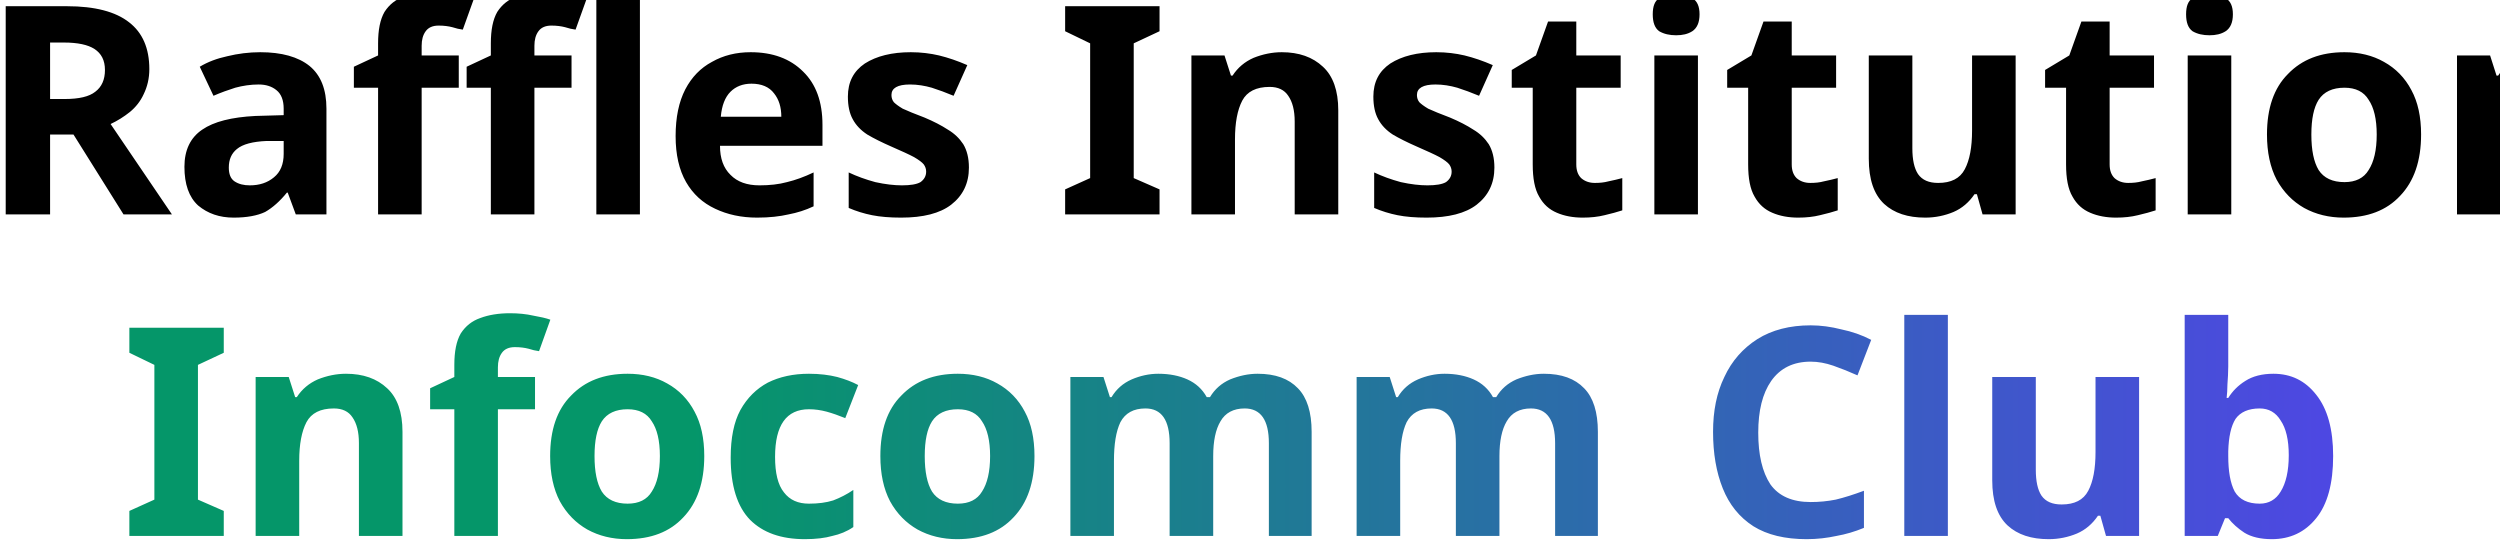
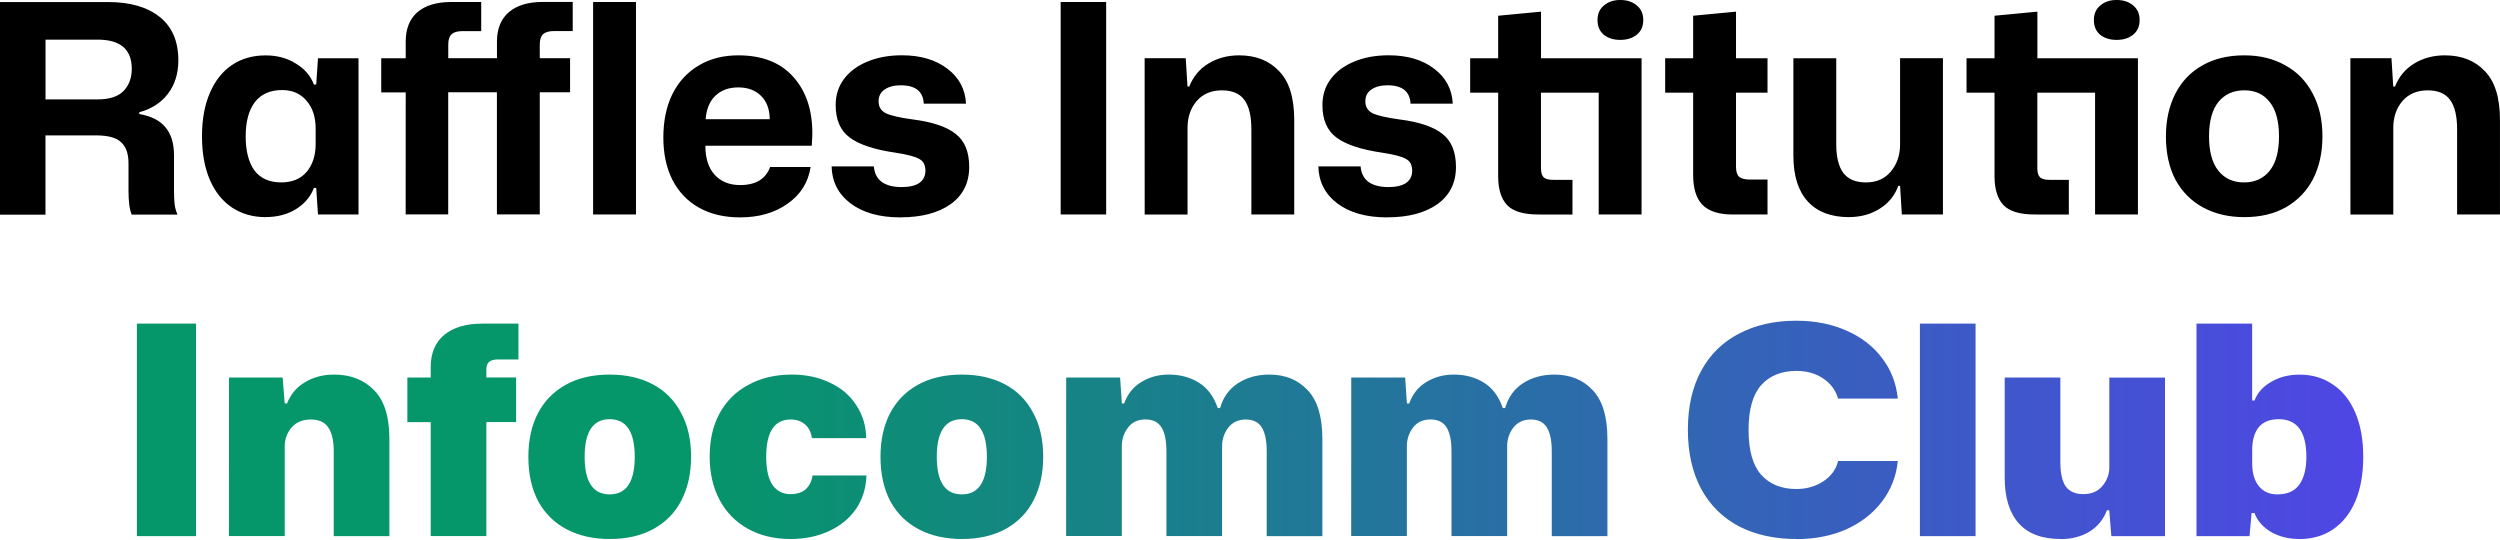
<svg xmlns="http://www.w3.org/2000/svg" xmlns:xlink="http://www.w3.org/1999/xlink" width="48.412mm" height="10.438mm" viewBox="0 0 48.412 10.438" version="1.1" id="svg1">
  <defs id="defs1">
    <linearGradient id="linearGradient2">
      <stop style="stop-color:#059669;stop-opacity:1;" offset="0.248" id="stop2" />
      <stop style="stop-color:#4f46e5;stop-opacity:1;" offset="1" id="stop3" />
    </linearGradient>
    <linearGradient xlink:href="#linearGradient2" id="linearGradient3" x1="74.54" y1="71.087" x2="117.652" y2="71.087" gradientUnits="userSpaceOnUse" />
  </defs>
  <g id="layer1" transform="translate(-71.88946,-62.76236)">
-     <text xml:space="preserve" style="font-style:oblique;font-weight:900;font-size:5.644px;line-height:1.7;font-family:Iosevka;-inkscape-font-specification:'Iosevka Heavy Oblique';font-variant-ligatures:no-contextual;text-align:start;letter-spacing:0px;word-spacing:0px;writing-mode:lr-tb;direction:ltr;text-anchor:start;fill:#000000;stroke-width:0.2;stroke-linejoin:round" x="71.5" y="66.917" id="text1">
-       <tspan id="tspan1" style="font-style:normal;font-variant:normal;font-weight:bold;font-stretch:normal;font-family:'Mona Sans';-inkscape-font-specification:'Mona Sans Bold';stroke-width:0.2" x="71.5" y="66.917">Raffles Institution</tspan>
-     </text>
-     <text xml:space="preserve" style="font-style:normal;font-variant:normal;font-weight:bold;font-stretch:normal;font-size:5.644px;line-height:1.7;font-family:'Mona Sans';-inkscape-font-specification:'Mona Sans Bold';font-variant-ligatures:no-contextual;text-align:start;letter-spacing:0px;word-spacing:0px;writing-mode:lr-tb;direction:ltr;text-anchor:start;fill:url(#linearGradient3);stroke-width:0.2;stroke-linejoin:round" x="74.207" y="73.144" id="text2">
-       <tspan id="tspan2" style="font-style:normal;font-variant:normal;font-weight:900;font-stretch:normal;font-family:'Mona Sans';-inkscape-font-specification:'Mona Sans Heavy';stroke-width:0.2;fill:url(#linearGradient3)" x="74.207" y="73.144">Infocomm Club</tspan>
-     </text>
+     <path style="font-weight:bold;font-size:5.644px;line-height:1.7;font-family:'Mona Sans';-inkscape-font-specification:'Mona Sans Bold';font-variant-ligatures:no-contextual;letter-spacing:0px;word-spacing:0px;stroke-width:0.2;stroke-linejoin:round" d="m 71.889,62.802 h 2.094 q 0.638,0 0.999,0.288 0.361,0.288 0.361,0.841 0,0.384 -0.203,0.649 -0.198,0.26 -0.553,0.356 v 0.034 q 0.35,0.062 0.508,0.26 0.164,0.192 0.164,0.542 v 0.677 q 0,0.152 0.011,0.26 0.011,0.102 0.056,0.209 h -0.886 q -0.062,-0.141 -0.062,-0.468 v -0.525 q 0,-0.277 -0.141,-0.406 -0.135,-0.135 -0.491,-0.135 h -0.976 v 1.535 h -0.881 z m 1.891,1.885 q 0.339,0 0.497,-0.158 0.164,-0.164 0.164,-0.435 0,-0.564 -0.66,-0.564 h -1.01 v 1.157 z m 3.251,2.28 q -0.367,0 -0.649,-0.186 -0.277,-0.186 -0.429,-0.536 -0.152,-0.356 -0.152,-0.841 0,-0.491 0.152,-0.841 0.152,-0.356 0.429,-0.542 0.277,-0.186 0.649,-0.186 0.339,0 0.587,0.158 0.254,0.152 0.35,0.406 h 0.045 l 0.034,-0.508 h 0.785 v 3.025 h -0.785 l -0.034,-0.514 h -0.045 q -0.096,0.254 -0.35,0.412 -0.248,0.152 -0.587,0.152 z m 0.299,-0.672 q 0.322,0 0.497,-0.203 0.175,-0.209 0.175,-0.542 v -0.299 q 0,-0.333 -0.175,-0.536 -0.175,-0.209 -0.474,-0.209 -0.35,0 -0.531,0.237 -0.175,0.237 -0.175,0.66 0,0.423 0.169,0.66 0.175,0.231 0.514,0.231 z m 2.416,-1.744 h -0.474 v -0.66 h 0.474 v -0.322 q 0,-0.373 0.226,-0.57 0.231,-0.198 0.655,-0.198 h 0.581 v 0.564 h -0.367 q -0.141,0 -0.209,0.062 -0.062,0.062 -0.062,0.198 v 0.265 h 0.943 v -0.322 q 0,-0.373 0.231,-0.57 0.231,-0.198 0.655,-0.198 h 0.581 v 0.564 h -0.367 q -0.141,0 -0.209,0.062 -0.062,0.062 -0.062,0.198 v 0.265 h 0.587 v 0.66 h -0.587 v 2.365 h -0.83 v -2.365 h -0.943 v 2.365 h -0.824 z m 3.629,-1.75 h 0.83 v 4.115 h -0.83 z m 2.845,4.171 q -0.463,0 -0.802,-0.192 -0.333,-0.192 -0.508,-0.536 -0.175,-0.35 -0.175,-0.818 0,-0.485 0.175,-0.841 0.181,-0.361 0.508,-0.553 0.327,-0.198 0.768,-0.198 0.689,0 1.061,0.412 0.373,0.412 0.373,1.095 0,0.073 -0.011,0.243 h -2.06 q 0,0.367 0.181,0.564 0.181,0.198 0.491,0.198 0.231,0 0.378,-0.09 0.147,-0.096 0.203,-0.26 h 0.785 q -0.068,0.446 -0.446,0.711 -0.373,0.265 -0.92,0.265 z m 0.576,-1.902 q -0.006,-0.299 -0.175,-0.457 -0.164,-0.158 -0.435,-0.158 -0.277,0 -0.446,0.164 -0.164,0.158 -0.186,0.452 z m 2.529,1.902 q -0.604,0 -0.965,-0.271 -0.356,-0.271 -0.367,-0.717 h 0.818 q 0.017,0.203 0.158,0.305 0.141,0.096 0.378,0.096 0.226,0 0.344,-0.079 0.119,-0.085 0.119,-0.237 0,-0.169 -0.124,-0.231 -0.119,-0.068 -0.457,-0.119 -0.615,-0.09 -0.886,-0.294 -0.271,-0.203 -0.271,-0.627 0,-0.288 0.158,-0.502 0.164,-0.22 0.452,-0.339 0.294,-0.124 0.672,-0.124 0.542,0 0.881,0.26 0.339,0.254 0.361,0.677 h -0.818 q -0.017,-0.356 -0.446,-0.356 -0.198,0 -0.316,0.085 -0.113,0.079 -0.113,0.226 0,0.158 0.141,0.231 0.147,0.068 0.519,0.119 0.576,0.073 0.835,0.282 0.26,0.203 0.26,0.638 0,0.463 -0.361,0.722 -0.361,0.254 -0.971,0.254 z m 3.104,-4.171 h 0.881 v 4.115 h -0.881 z m 1.626,1.089 h 0.796 l 0.034,0.548 h 0.034 q 0.119,-0.294 0.373,-0.446 0.26,-0.158 0.593,-0.158 0.485,0 0.773,0.305 0.294,0.299 0.294,0.948 v 1.829 h -0.83 v -1.648 q 0,-0.384 -0.135,-0.57 -0.135,-0.186 -0.435,-0.186 -0.31,0 -0.491,0.209 -0.175,0.209 -0.175,0.514 v 1.682 h -0.83 z m 4.696,3.082 q -0.604,0 -0.965,-0.271 -0.356,-0.271 -0.367,-0.717 h 0.818 q 0.017,0.203 0.158,0.305 0.141,0.096 0.378,0.096 0.226,0 0.344,-0.079 0.119,-0.085 0.119,-0.237 0,-0.169 -0.124,-0.231 -0.119,-0.068 -0.457,-0.119 -0.615,-0.09 -0.886,-0.294 -0.271,-0.203 -0.271,-0.627 0,-0.288 0.158,-0.502 0.164,-0.22 0.452,-0.339 0.294,-0.124 0.672,-0.124 0.542,0 0.881,0.26 0.339,0.254 0.361,0.677 h -0.818 q -0.017,-0.356 -0.446,-0.356 -0.198,0 -0.316,0.085 -0.113,0.079 -0.113,0.226 0,0.158 0.141,0.231 0.147,0.068 0.519,0.119 0.576,0.073 0.835,0.282 0.26,0.203 0.26,0.638 0,0.463 -0.361,0.722 -0.361,0.254 -0.971,0.254 z m 2.929,-0.056 q -0.435,0 -0.61,-0.186 -0.169,-0.186 -0.169,-0.553 v -1.62 h -0.542 v -0.666 h 0.542 v -0.824 l 0.83,-0.079 v 0.903 h 1.947 v 3.025 h -0.83 v -2.359 h -1.118 v 1.462 q 0,0.13 0.056,0.181 0.056,0.045 0.181,0.045 h 0.373 v 0.672 z m 1.586,-3.381 q -0.198,0 -0.322,-0.102 -0.119,-0.102 -0.119,-0.282 0,-0.181 0.124,-0.282 0.124,-0.107 0.316,-0.107 0.198,0 0.322,0.107 0.124,0.102 0.124,0.282 0,0.181 -0.124,0.282 -0.124,0.102 -0.322,0.102 z m 2.173,3.381 q -0.395,0 -0.581,-0.186 -0.181,-0.186 -0.181,-0.581 v -1.592 h -0.542 v -0.666 h 0.542 v -0.824 l 0.83,-0.079 v 0.903 h 0.61 v 0.666 h -0.61 v 1.439 q 0,0.135 0.062,0.192 0.068,0.051 0.198,0.051 h 0.35 v 0.677 z m 2.258,0.051 q -0.525,0 -0.802,-0.305 -0.277,-0.305 -0.277,-0.886 v -1.885 h 0.83 v 1.665 q 0,0.367 0.135,0.553 0.141,0.186 0.44,0.186 0.305,0 0.48,-0.209 0.181,-0.214 0.181,-0.525 v -1.671 h 0.83 v 3.025 h -0.796 l -0.034,-0.553 h -0.034 q -0.107,0.288 -0.367,0.446 -0.254,0.158 -0.587,0.158 z m 3.595,-0.051 q -0.435,0 -0.61,-0.186 -0.169,-0.186 -0.169,-0.553 v -1.62 h -0.542 v -0.666 h 0.542 v -0.824 l 0.83,-0.079 v 0.903 h 1.947 v 3.025 h -0.83 v -2.359 h -1.118 v 1.462 q 0,0.13 0.056,0.181 0.056,0.045 0.181,0.045 h 0.373 v 0.672 z m 1.586,-3.381 q -0.198,0 -0.322,-0.102 -0.119,-0.102 -0.119,-0.282 0,-0.181 0.124,-0.282 0.124,-0.107 0.316,-0.107 0.198,0 0.322,0.107 0.124,0.102 0.124,0.282 0,0.181 -0.124,0.282 -0.124,0.102 -0.322,0.102 z m 2.472,3.432 q -0.452,0 -0.796,-0.186 -0.344,-0.186 -0.536,-0.536 -0.186,-0.356 -0.186,-0.841 0,-0.468 0.181,-0.824 0.181,-0.356 0.519,-0.548 0.344,-0.198 0.818,-0.198 0.452,0 0.79,0.192 0.344,0.186 0.531,0.542 0.192,0.35 0.192,0.835 0,0.468 -0.181,0.824 -0.181,0.35 -0.525,0.548 -0.339,0.192 -0.807,0.192 z m -0.006,-0.672 q 0.316,0 0.497,-0.226 0.181,-0.226 0.181,-0.666 0,-0.44 -0.181,-0.666 -0.175,-0.226 -0.491,-0.226 -0.316,0 -0.502,0.226 -0.181,0.226 -0.181,0.666 0,0.44 0.181,0.666 0.181,0.226 0.497,0.226 z m 2.06,-2.405 h 0.796 l 0.034,0.548 h 0.034 q 0.119,-0.294 0.373,-0.446 0.26,-0.158 0.593,-0.158 0.485,0 0.773,0.305 0.294,0.299 0.294,0.948 v 1.829 h -0.83 v -1.648 q 0,-0.384 -0.135,-0.57 -0.135,-0.186 -0.435,-0.186 -0.31,0 -0.491,0.209 -0.175,0.209 -0.175,0.514 v 1.682 h -0.83 z" id="text1" aria-label="Raffles Institution" />
+     <path style="font-weight:900;font-size:5.644px;line-height:1.7;font-family:'Mona Sans';-inkscape-font-specification:'Mona Sans Heavy';font-variant-ligatures:no-contextual;letter-spacing:0px;word-spacing:0px;fill:url(#linearGradient3);stroke-width:0.2;stroke-linejoin:round" d="m 74.54,69.029 h 1.146 v 4.115 h -1.146 z m 1.784,1.044 h 1.039 l 0.04,0.502 h 0.045 q 0.107,-0.271 0.35,-0.412 0.243,-0.147 0.559,-0.147 0.485,0 0.779,0.305 0.294,0.299 0.294,0.943 v 1.88 h -1.078 v -1.643 q 0,-0.31 -0.107,-0.463 -0.102,-0.152 -0.339,-0.152 -0.237,0 -0.373,0.158 -0.13,0.158 -0.13,0.361 v 1.738 H 76.323 Z m 3.906,0.864 h -0.452 v -0.864 h 0.452 v -0.203 q 0,-0.401 0.26,-0.621 0.265,-0.22 0.745,-0.22 h 0.694 v 0.694 h -0.401 q -0.107,0 -0.164,0.045 -0.056,0.04 -0.056,0.152 v 0.152 h 0.576 v 0.864 h -0.576 v 2.207 h -1.078 z m 3.466,2.263 q -0.474,0 -0.83,-0.186 -0.356,-0.186 -0.553,-0.542 -0.192,-0.361 -0.192,-0.864 0,-0.48 0.181,-0.835 0.186,-0.361 0.542,-0.559 0.356,-0.198 0.852,-0.198 0.474,0 0.83,0.186 0.356,0.186 0.548,0.548 0.198,0.356 0.198,0.858 0,0.48 -0.186,0.841 -0.181,0.356 -0.536,0.553 -0.356,0.198 -0.852,0.198 z m 0,-0.864 q 0.485,0 0.485,-0.728 0,-0.728 -0.485,-0.728 -0.485,0 -0.485,0.728 0,0.728 0.485,0.728 z m 3.5,0.864 q -0.468,0 -0.824,-0.198 -0.356,-0.198 -0.548,-0.559 -0.192,-0.361 -0.192,-0.841 0,-0.48 0.192,-0.835 0.198,-0.361 0.559,-0.553 0.361,-0.198 0.841,-0.198 0.412,0 0.739,0.158 0.327,0.152 0.508,0.435 0.186,0.277 0.192,0.638 h -1.05 q -0.028,-0.181 -0.141,-0.271 -0.107,-0.09 -0.271,-0.09 -0.474,0 -0.474,0.722 0,0.367 0.124,0.548 0.124,0.175 0.344,0.175 0.192,0 0.299,-0.096 0.107,-0.102 0.13,-0.265 h 1.044 q -0.011,0.367 -0.203,0.649 -0.192,0.277 -0.525,0.429 -0.327,0.152 -0.745,0.152 z m 3.319,0 q -0.474,0 -0.83,-0.186 -0.356,-0.186 -0.553,-0.542 -0.192,-0.361 -0.192,-0.864 0,-0.48 0.181,-0.835 0.186,-0.361 0.542,-0.559 0.356,-0.198 0.852,-0.198 0.474,0 0.83,0.186 0.356,0.186 0.548,0.548 0.198,0.356 0.198,0.858 0,0.48 -0.186,0.841 -0.181,0.356 -0.536,0.553 -0.356,0.198 -0.852,0.198 z m 0,-0.864 q 0.485,0 0.485,-0.728 0,-0.728 -0.485,-0.728 -0.485,0 -0.485,0.728 0,0.728 0.485,0.728 z m 2.021,-2.263 h 1.044 l 0.034,0.502 h 0.045 q 0.096,-0.271 0.327,-0.412 0.237,-0.147 0.536,-0.147 0.327,0 0.576,0.152 0.254,0.152 0.373,0.497 h 0.045 q 0.09,-0.316 0.344,-0.48 0.26,-0.169 0.61,-0.169 0.463,0 0.745,0.305 0.282,0.299 0.282,0.943 v 1.88 h -1.078 v -1.643 q 0,-0.31 -0.096,-0.463 -0.096,-0.152 -0.31,-0.152 -0.214,0 -0.339,0.158 -0.119,0.158 -0.119,0.361 v 1.738 h -1.078 v -1.643 q 0,-0.31 -0.096,-0.463 -0.096,-0.152 -0.31,-0.152 -0.22,0 -0.339,0.158 -0.119,0.158 -0.119,0.361 v 1.738 h -1.078 z m 5.52,0 h 1.044 l 0.034,0.502 h 0.045 q 0.096,-0.271 0.327,-0.412 0.237,-0.147 0.536,-0.147 0.327,0 0.576,0.152 0.254,0.152 0.373,0.497 h 0.045 q 0.09,-0.316 0.344,-0.48 0.26,-0.169 0.61,-0.169 0.463,0 0.745,0.305 0.282,0.299 0.282,0.943 v 1.88 h -1.078 v -1.643 q 0,-0.31 -0.096,-0.463 -0.096,-0.152 -0.31,-0.152 -0.214,0 -0.339,0.158 -0.119,0.158 -0.119,0.361 v 1.738 h -1.078 v -1.643 q 0,-0.31 -0.096,-0.463 -0.096,-0.152 -0.31,-0.152 -0.22,0 -0.339,0.158 -0.119,0.158 -0.119,0.361 v 1.738 h -1.078 z m 8.619,3.127 q -0.632,0 -1.106,-0.243 -0.474,-0.248 -0.734,-0.722 -0.26,-0.48 -0.26,-1.151 0,-0.672 0.26,-1.146 0.26,-0.474 0.734,-0.717 0.474,-0.248 1.106,-0.248 0.542,0 0.971,0.192 0.429,0.186 0.689,0.531 0.26,0.339 0.305,0.785 h -1.157 q -0.068,-0.243 -0.288,-0.389 -0.214,-0.147 -0.519,-0.147 -0.435,0 -0.683,0.277 -0.243,0.277 -0.243,0.864 0,0.593 0.243,0.869 0.248,0.277 0.683,0.277 0.294,0 0.519,-0.147 0.231,-0.152 0.288,-0.395 h 1.157 q -0.045,0.446 -0.31,0.79 -0.265,0.344 -0.694,0.536 -0.429,0.186 -0.96,0.186 z m 2.393,-4.171 h 1.078 v 4.115 h -1.078 z m 2.726,4.171 q -0.542,0 -0.813,-0.305 -0.271,-0.305 -0.271,-0.886 v -1.936 h 1.078 v 1.643 q 0,0.31 0.102,0.463 0.107,0.152 0.344,0.152 0.237,0 0.367,-0.158 0.135,-0.158 0.135,-0.361 v -1.738 h 1.078 v 3.071 h -1.039 l -0.04,-0.502 h -0.045 q -0.102,0.271 -0.344,0.418 -0.237,0.141 -0.553,0.141 z m 4.623,0 q -0.31,0 -0.548,-0.135 -0.237,-0.141 -0.322,-0.367 h -0.056 l -0.04,0.446 h -1.027 v -4.115 h 1.078 v 1.49 h 0.045 q 0.085,-0.226 0.322,-0.361 0.237,-0.141 0.548,-0.141 0.373,0 0.649,0.192 0.282,0.186 0.435,0.548 0.152,0.356 0.152,0.852 0,0.497 -0.152,0.858 -0.152,0.356 -0.435,0.548 -0.277,0.186 -0.649,0.186 z m -0.429,-0.864 q 0.294,0 0.429,-0.192 0.135,-0.192 0.135,-0.536 0,-0.728 -0.536,-0.728 -0.26,0 -0.389,0.158 -0.124,0.158 -0.124,0.44 v 0.26 q 0,0.282 0.13,0.44 0.13,0.158 0.356,0.158 z" id="text2" aria-label="Infocomm Club" />
  </g>
</svg>
